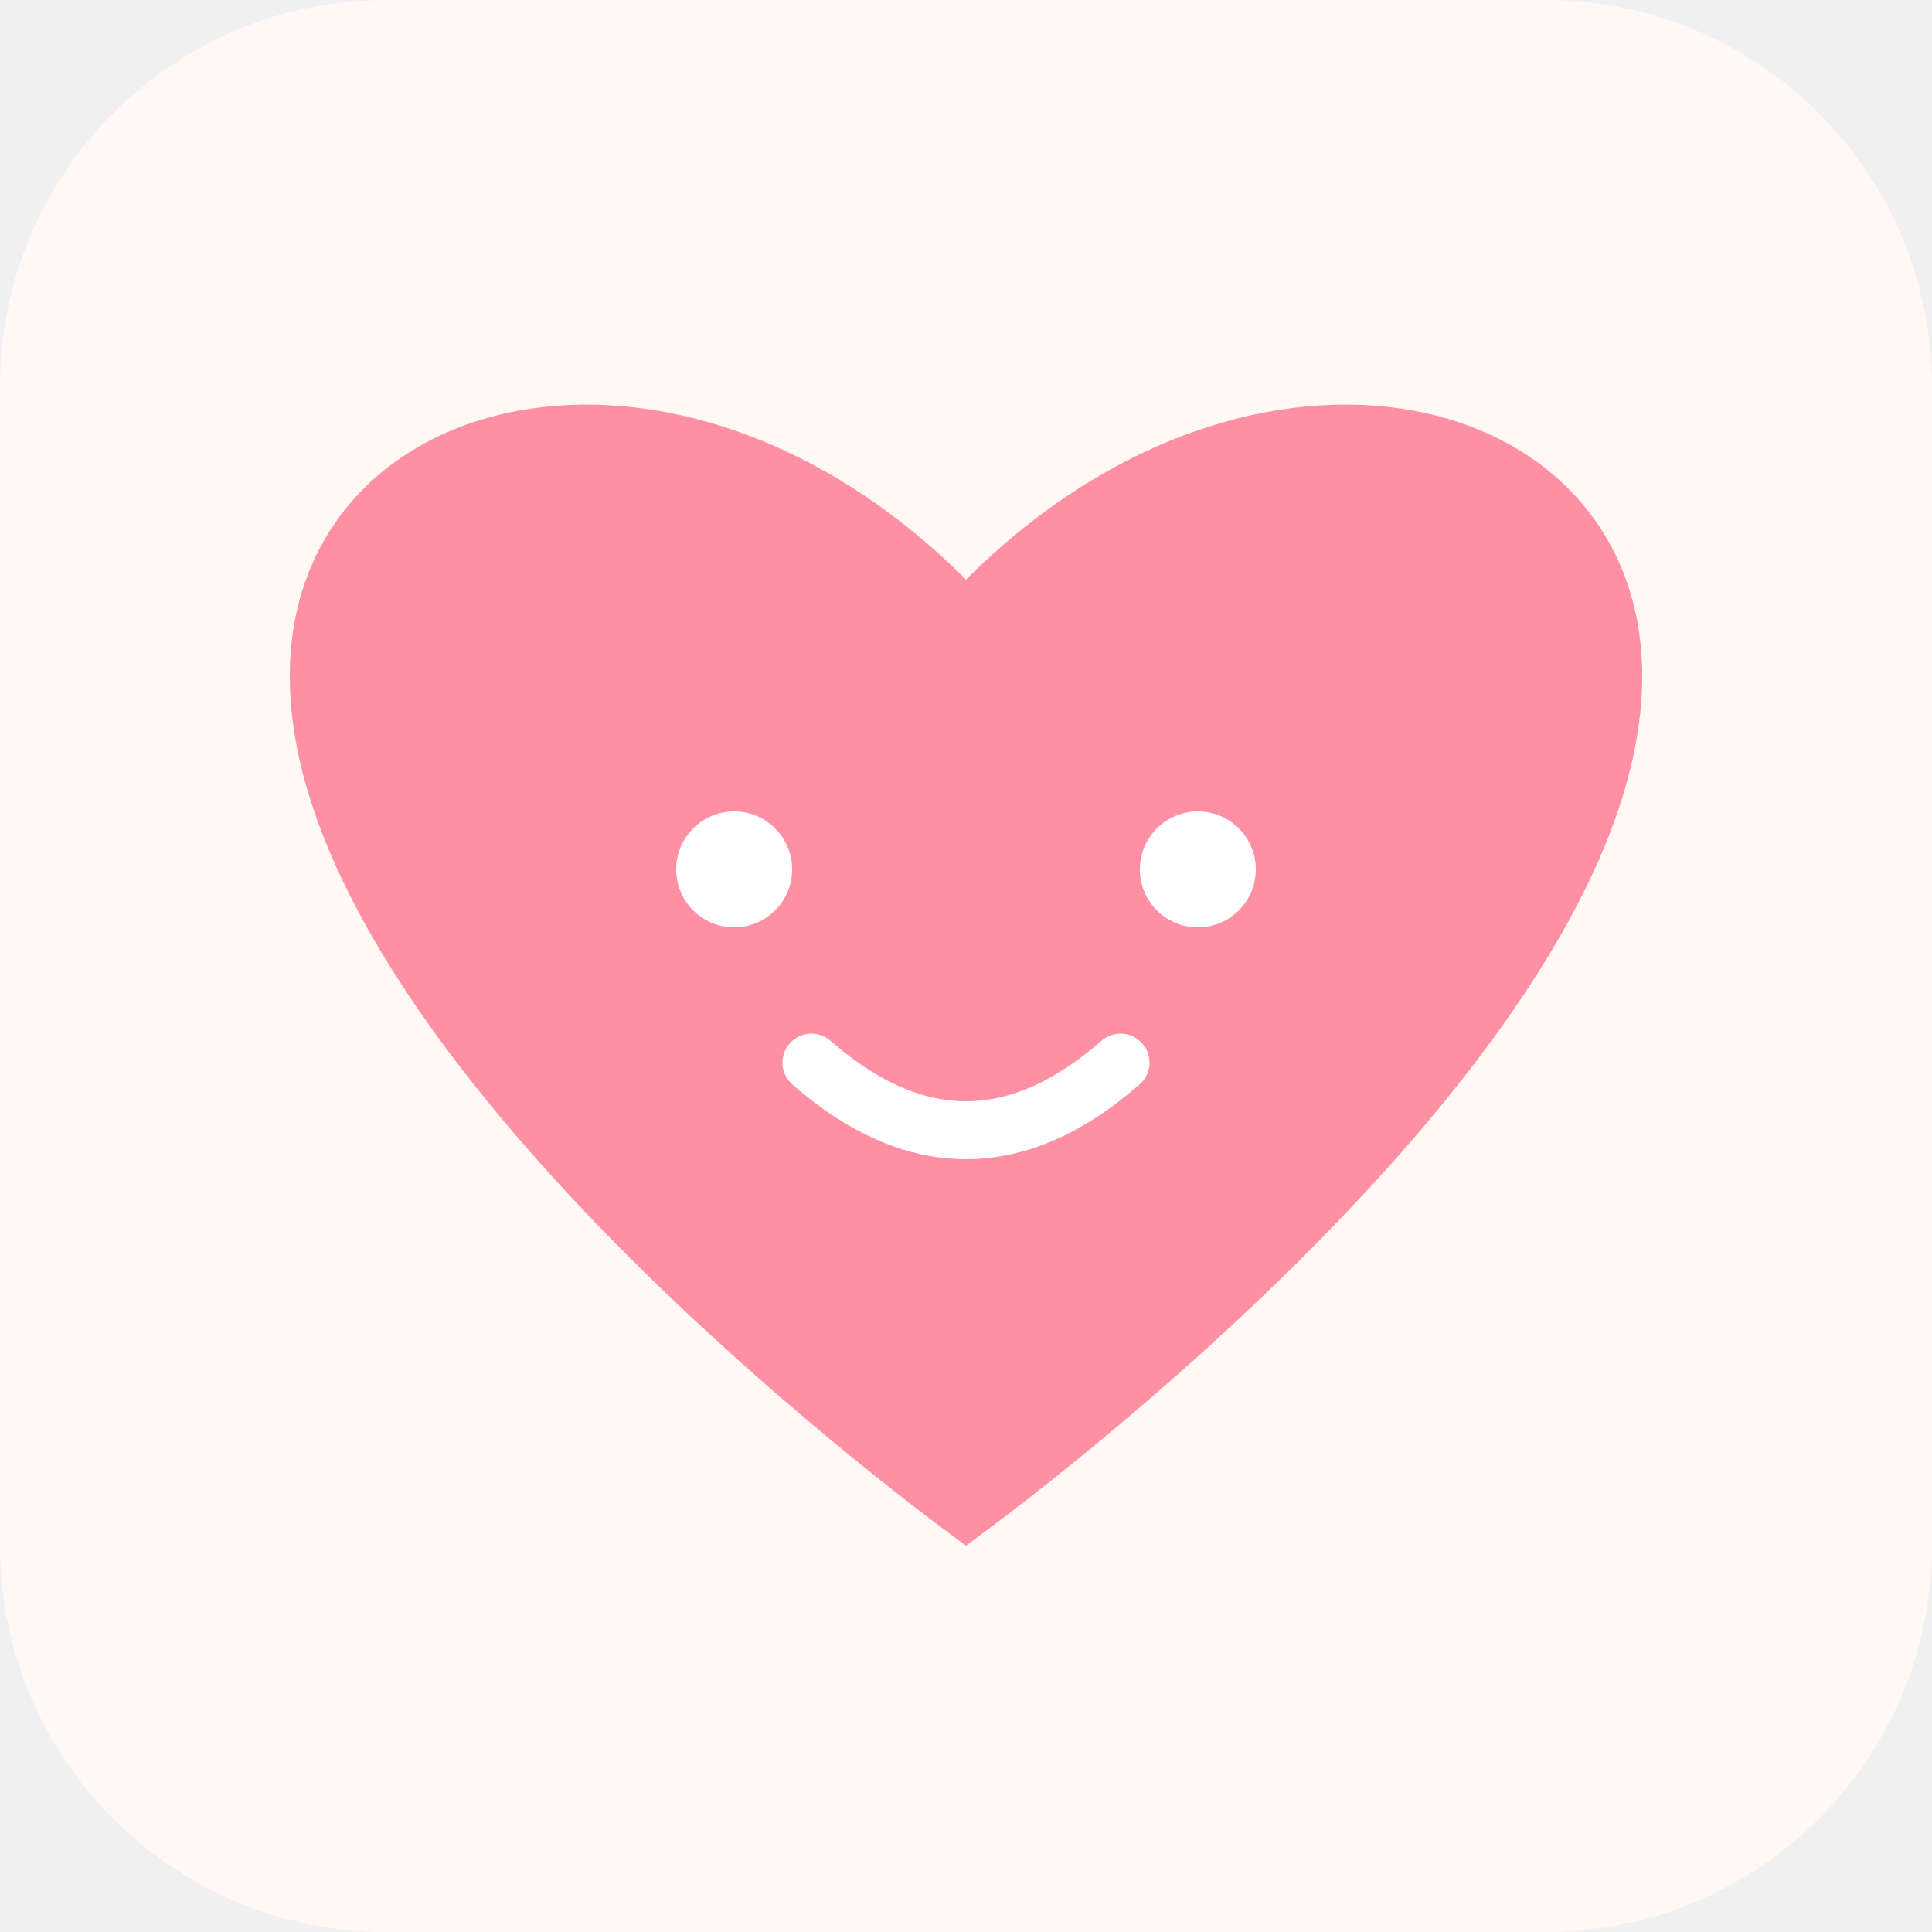
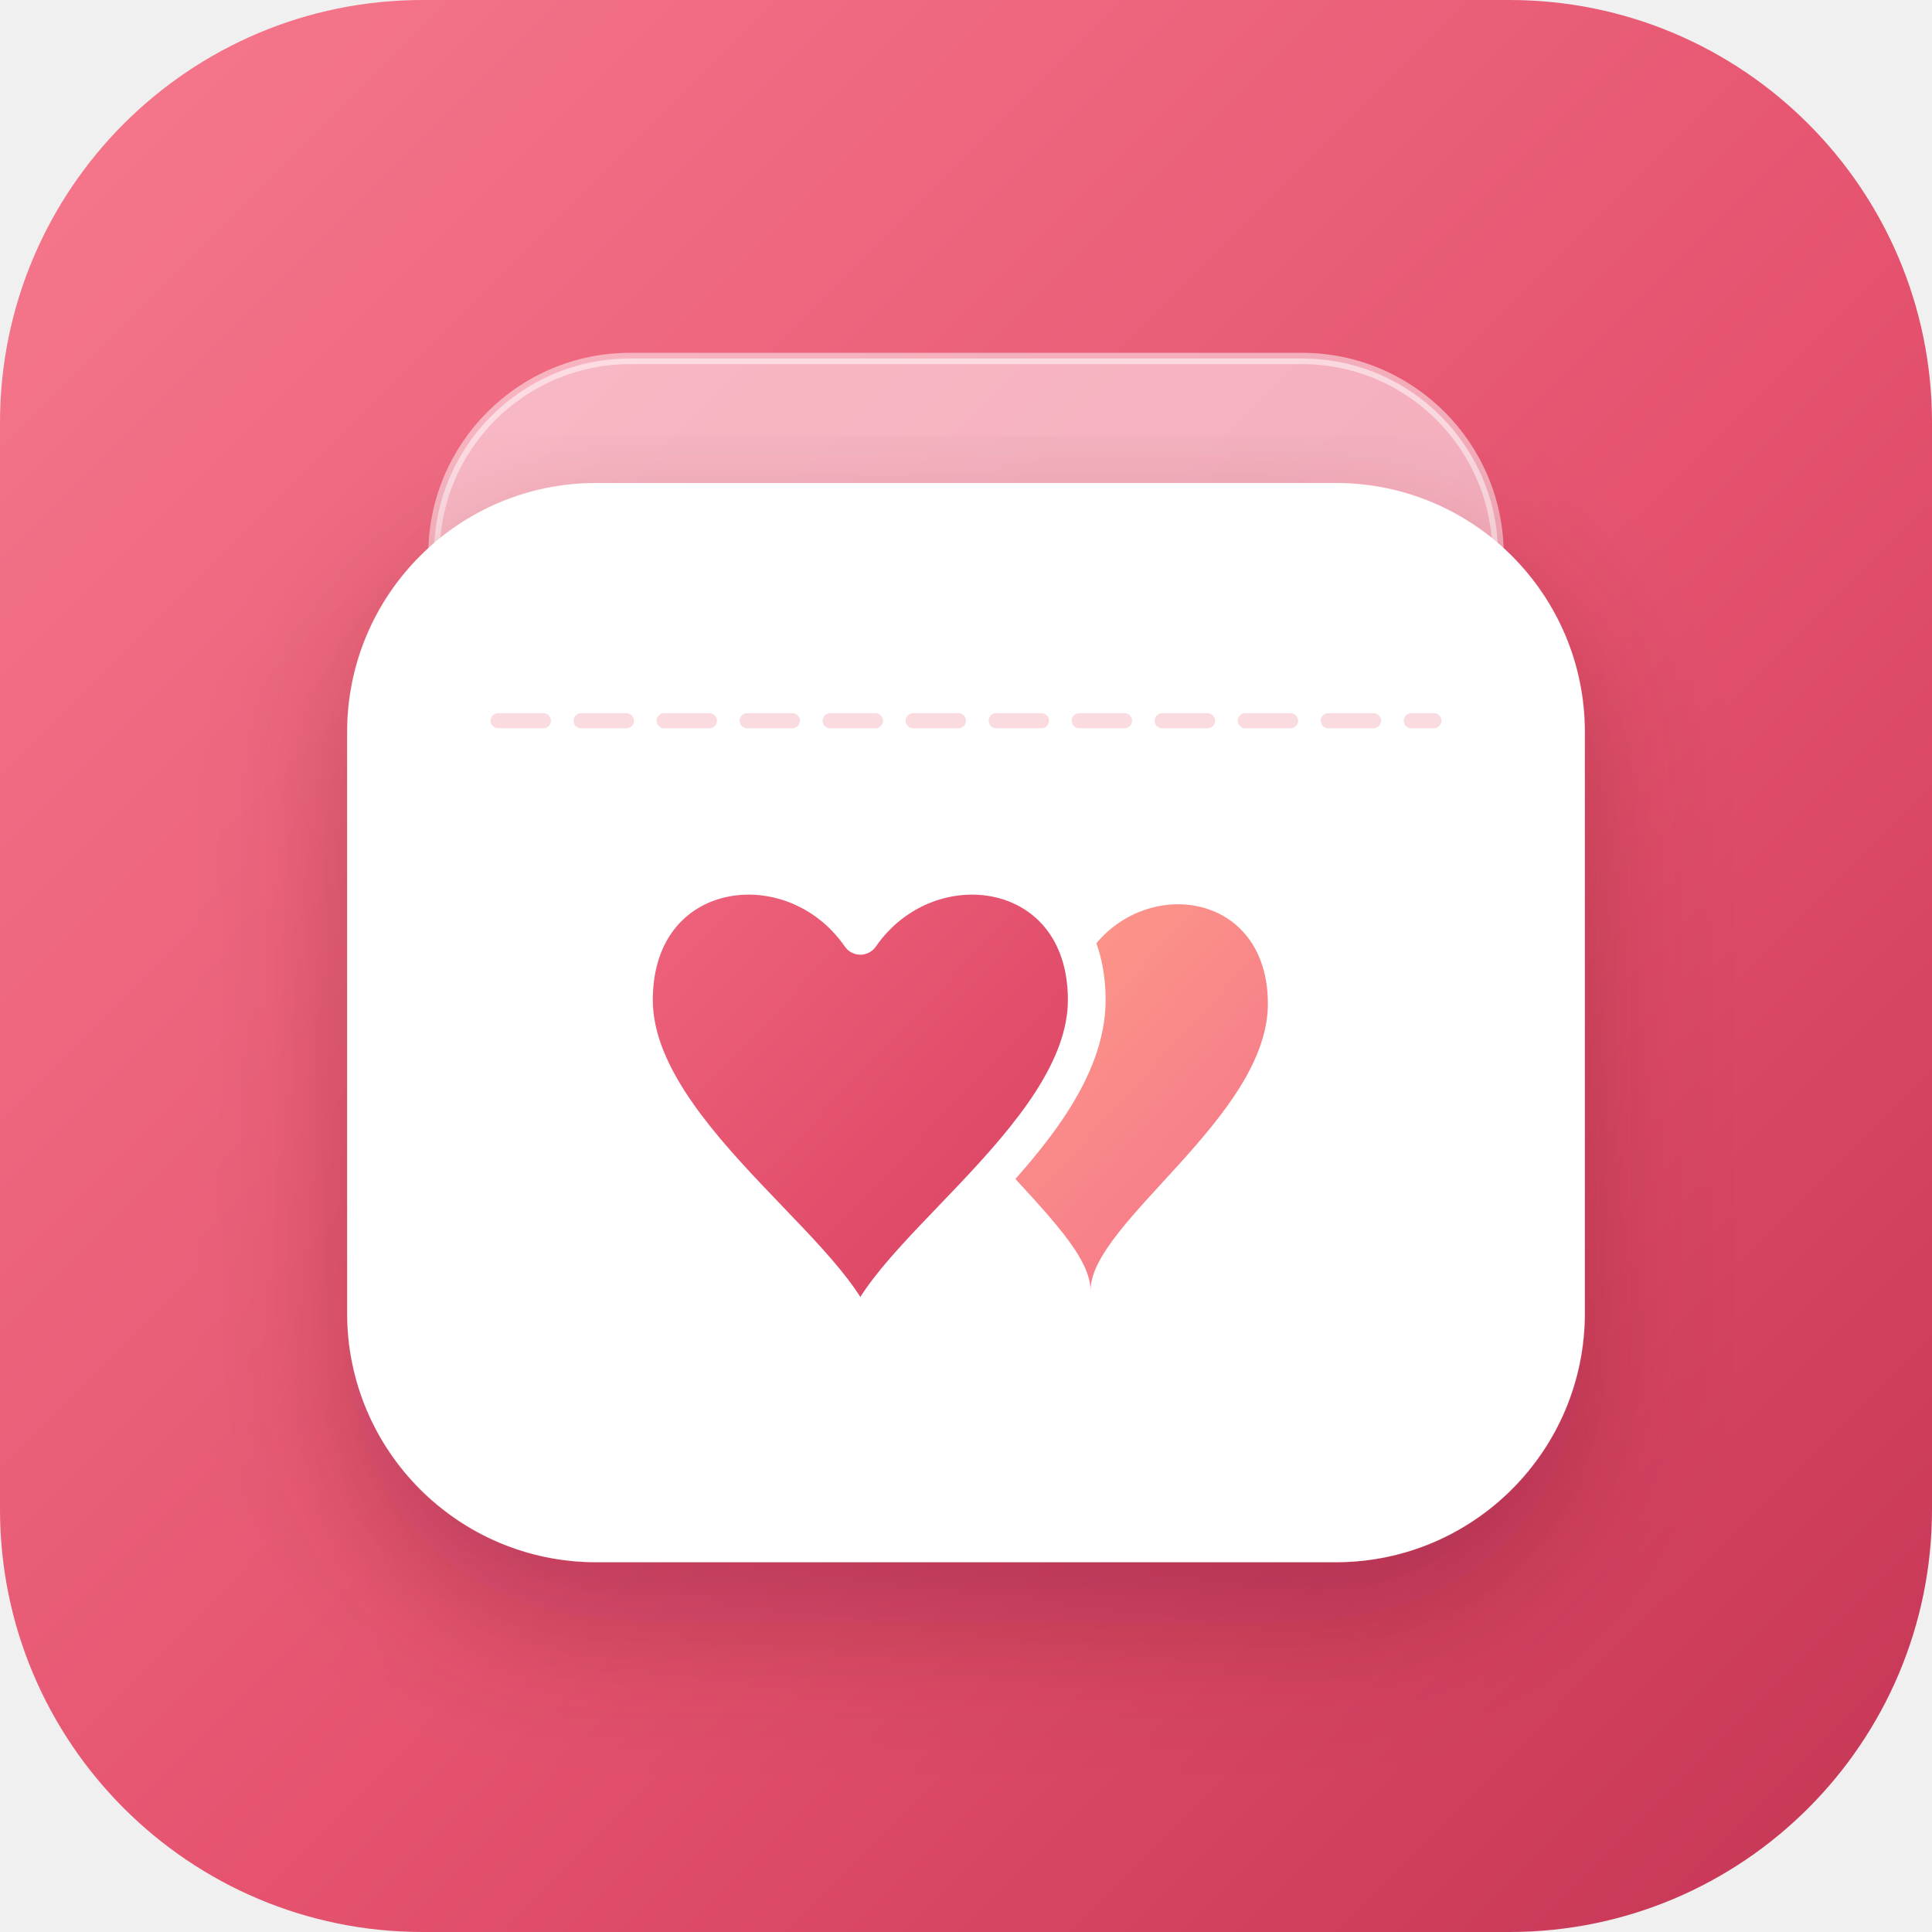
- <svg xmlns="http://www.w3.org/2000/svg" viewBox="0 0 100 100">
-   <rect width="100" height="100" rx="20" fill="#fff8f4" />
-   <path d="M50 80 C 50 80, 15 55, 15 35 C 15 20, 35 15, 50 30 C 65 15, 85 20, 85 35 C 85 55, 50 80, 50 80 Z" fill="#ff8fa3" />
-   <circle cx="38" cy="45" r="3" fill="#fff" />
-   <circle cx="62" cy="45" r="3" fill="#fff" />
-   <path d="M42 55 Q 50 62 58 55" fill="none" stroke="#fff" stroke-width="3" stroke-linecap="round" />
+ <svg xmlns="http://www.w3.org/2000/svg" viewBox="0 0 512 512">
+   <defs>
+     <linearGradient id="bg" x1="0" y1="0" x2="1" y2="1">
+       <stop offset="0%" stop-color="#F67A8E" />
+       <stop offset="55%" stop-color="#E5536F" />
+       <stop offset="100%" stop-color="#C43454" />
+     </linearGradient>
+     <linearGradient id="h1" x1="0" y1="0" x2="1" y2="1">
+       <stop offset="0%" stop-color="#F0647D" />
+       <stop offset="100%" stop-color="#D63E5E" />
+     </linearGradient>
+     <linearGradient id="h2" x1="0" y1="0" x2="1" y2="1">
+       <stop offset="0%" stop-color="#FFA288" />
+       <stop offset="100%" stop-color="#F4728A" />
+     </linearGradient>
+     <filter id="shadow" x="-15%" y="-10%" width="130%" height="135%">
+       <feDropShadow dx="0" dy="16" stdDeviation="18" flood-color="#500F23" flood-opacity="0.28" />
+     </filter>
+   </defs>
+   <rect width="512" height="512" rx="112" fill="url(#bg)" />
+   <rect x="115" y="95" width="282" height="140" rx="52" fill="#FFF0F4" fill-opacity="0.58" stroke="#FFFFFF" stroke-opacity="0.5" stroke-width="3" />
+   <rect x="92" y="128" width="328" height="286" rx="66" fill="#FFFFFF" filter="url(#shadow)" />
+   <line x1="132" y1="191" x2="380" y2="191" stroke="#E55B73" stroke-opacity="0.22" stroke-width="4" stroke-dasharray="12 10" stroke-linecap="round" />
+   <path d="M289 252 C275 232, 242 236, 242 266 C242 296, 289 324, 289 342 C289 324, 336 296, 336 266 C336 236, 303 232, 289 252 Z" fill="url(#h2)" />
+   <path d="M228 248 C210 222, 168 228, 168 265 C168 302, 228 336, 228 358 C228 336, 288 302, 288 265 C288 228, 246 222, 228 248 Z" fill="url(#h1)" stroke="#FFFFFF" stroke-width="10" stroke-linejoin="round" />
</svg>
